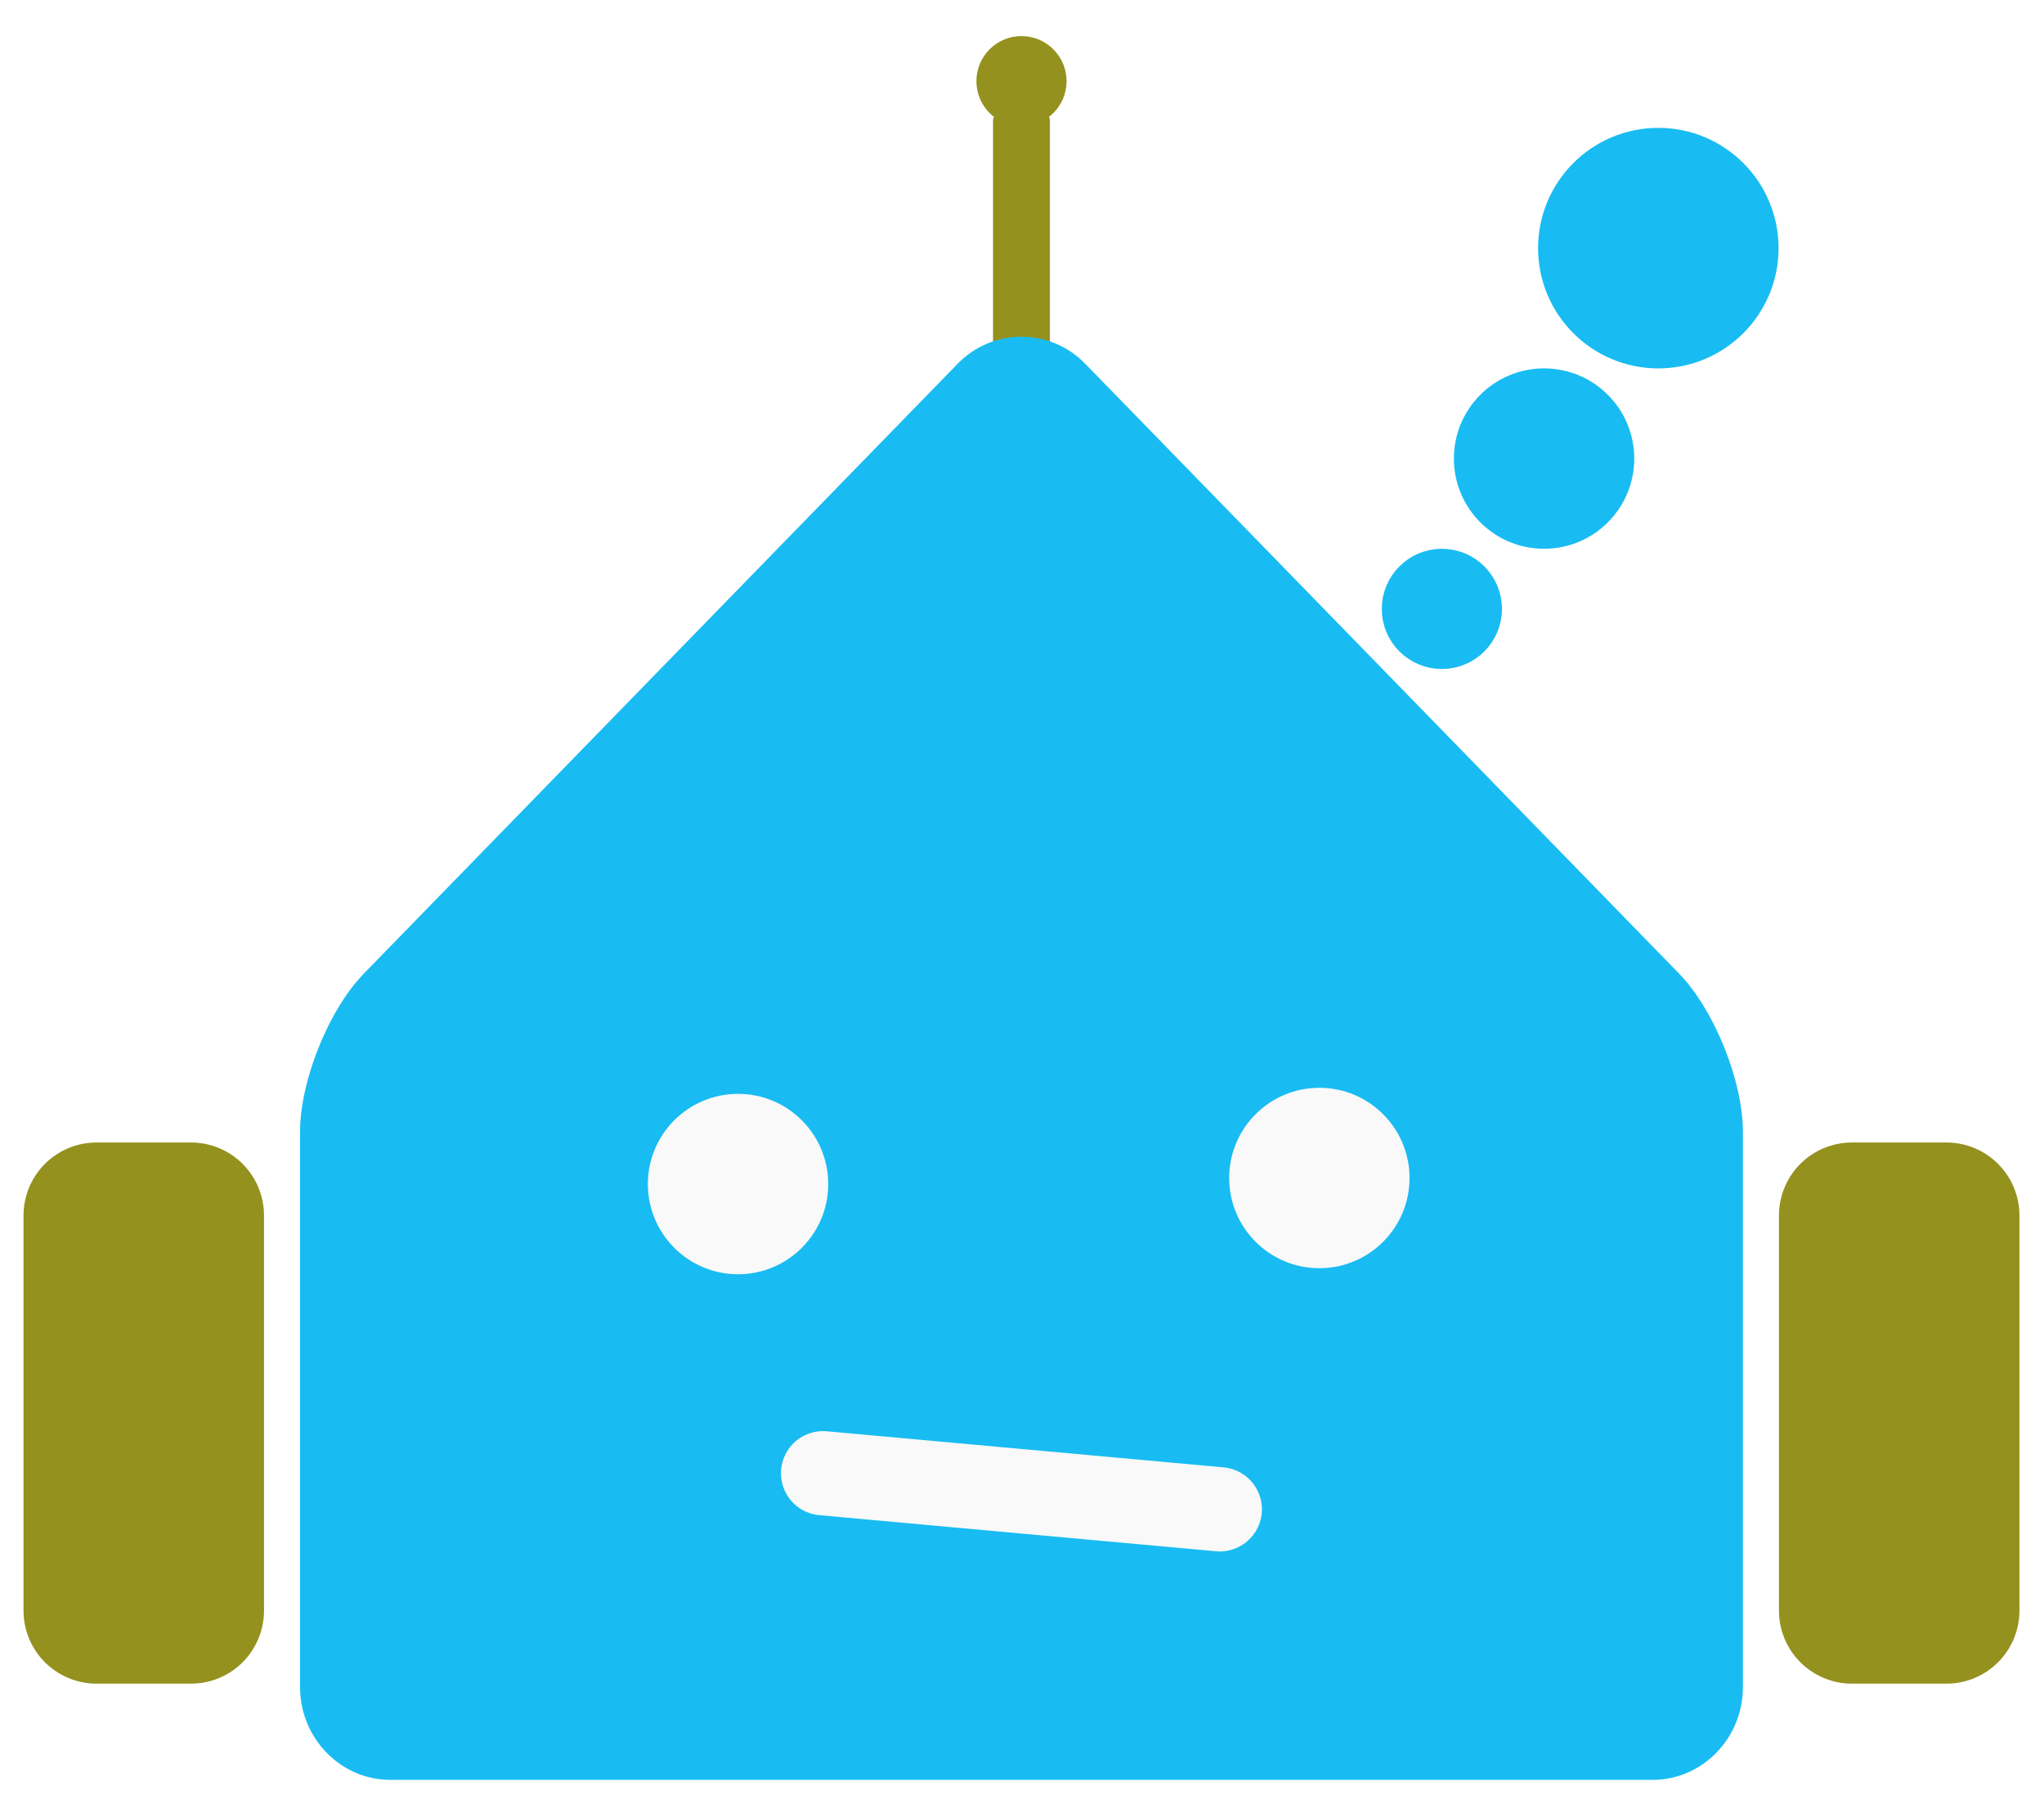
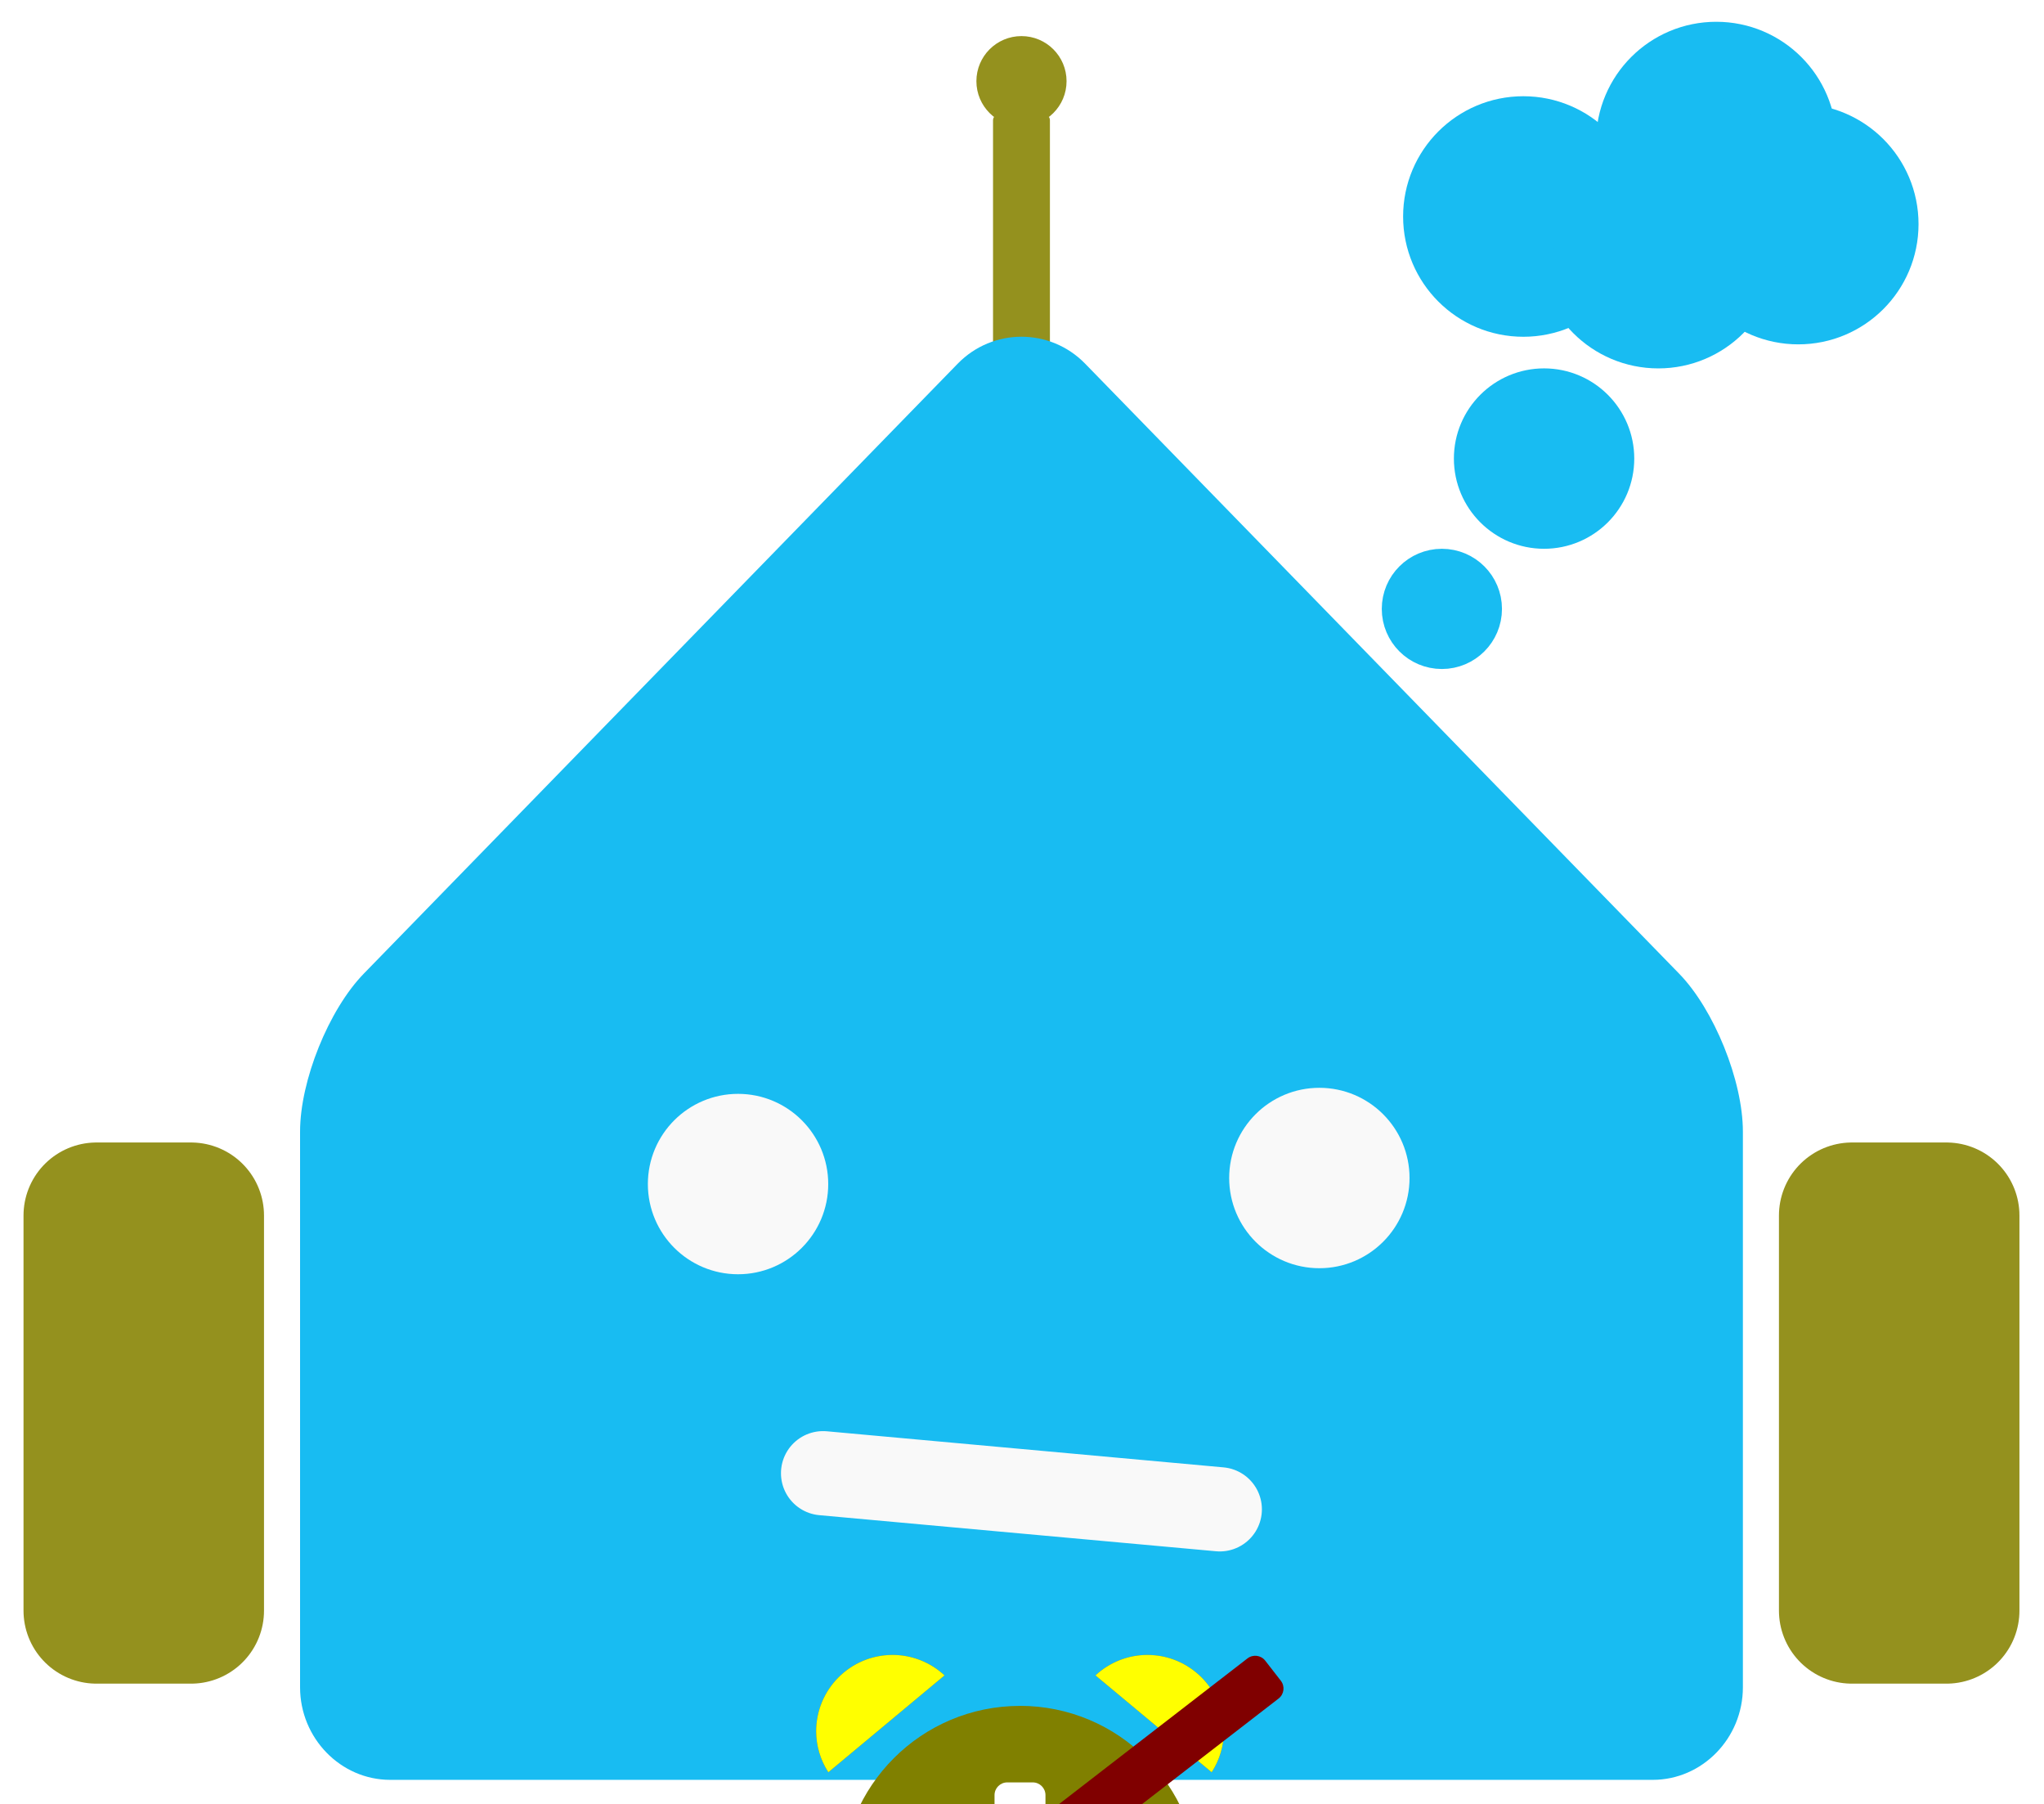
<svg xmlns="http://www.w3.org/2000/svg" width="170" height="150" viewBox="0 0 44.979 39.687" version="1.1" id="svg1" xml:space="preserve">
  <defs id="defs1" />
  <g id="layer18" style="display:none">
    <path d="M 43.918,13.975 C 43.648,7.062 38.061,1.477 31.151,1.208 30.891,1.198 30.677,1.406 30.678,1.666 l 0.005,1.383 c 8.11e-4,0.248 0.198,0.451 0.446,0.462 5.668,0.248 10.237,4.816 10.485,10.485 0.011,0.248 0.214,0.445 0.462,0.446 l 1.383,0.005 c 0.26,8.12e-4 0.469,-0.213 0.458,-0.473 z M 33.538,11.587 c -0.717,-0.717 -1.878,-0.717 -2.595,0 -0.717,0.717 -0.717,1.878 0,2.595 0.717,0.717 1.878,0.717 2.595,2e-6 0.717,-0.717 0.717,-1.878 0,-2.595 z m 5.803,2.414 C 39.071,9.598 35.522,6.054 31.124,5.784 30.861,5.768 30.642,5.978 30.644,6.242 l 0.009,1.387 c 0.002,0.242 0.189,0.446 0.431,0.463 3.173,0.231 5.72,2.784 5.949,5.949 0.018,0.241 0.221,0.429 0.463,0.431 l 1.387,0.009 c 0.264,0.002 0.474,-0.218 0.458,-0.481 z" id="path1-4" style="fill:#ff0000;stroke-width:0.029" />
  </g>
  <g id="layer19" style="display:none">
    <path d="M 42.449,3.114 C 40.704,1.369 38.858,0.953 36.695,1.341 36.302,1.411 36.035,1.778 36.089,2.173 l 0.228,1.659 c 0.055,0.399 0.418,0.681 0.818,0.637 1.234,-0.138 2.036,-0.127 2.891,0.728 C 40.699,5.87 41.098,7.135 40.446,7.788 39.953,8.281 39.292,8.127 38.255,7.835 37.046,7.495 35.481,7.01 34.128,8.362 l -0.214,0.214 c -0.29,0.29 -0.29,0.76 0,1.05 l 1.585,1.585 c 0.29,0.29 0.76,0.29 1.05,0 l 0.126,-0.126 c 0.937,-0.937 3.716,1.763 6.253,-0.773 1.91,-1.91 1.378,-5.341 -0.479,-7.197 z m -8.387,7.949 c -0.835,-0.835 -2.195,-0.835 -3.03,-2e-6 -0.835,0.835 -0.835,2.195 2.2e-5,3.03 0.835,0.835 2.195,0.835 3.03,-10e-7 0.835,-0.835 0.835,-2.195 -2.2e-5,-3.03 z" id="path1-6" style="fill:#ff0000;stroke-width:0.031" />
  </g>
  <g id="layer20" style="display:inline">
    <ellipse style="display:inline;fill:#18bcf2;fill-opacity:1;stroke:#18bcf2;stroke-width:0.841;stroke-linecap:round;stroke-linejoin:round;stroke-miterlimit:0;stroke-dasharray:none;stroke-dashoffset:14.697;stroke-opacity:1" id="ellipse15-1" cx="31.729" cy="13.396" rx="0.902" ry="0.902" />
    <ellipse style="display:inline;fill:#18bcf2;fill-opacity:1;stroke:#18bcf2;stroke-width:1.261;stroke-linecap:round;stroke-linejoin:round;stroke-miterlimit:0;stroke-dasharray:none;stroke-dashoffset:14.697;stroke-opacity:1" id="ellipse15-1-9" cx="33.978" cy="10.089" rx="1.354" ry="1.354" />
    <ellipse style="display:inline;fill:#18bcf2;fill-opacity:1;stroke:#18bcf2;stroke-width:1.682;stroke-linecap:round;stroke-linejoin:round;stroke-miterlimit:0;stroke-dasharray:none;stroke-dashoffset:14.697;stroke-opacity:1" id="ellipse15-1-9-1" cx="36.492" cy="5.459" rx="1.805" ry="1.805" />
+     <ellipse style="display:inline;fill:#18bcf2;fill-opacity:1;stroke:#18bcf2;stroke-width:1.682;stroke-linecap:round;stroke-linejoin:round;stroke-miterlimit:0;stroke-dasharray:none;stroke-dashoffset:14.697;stroke-opacity:1" id="ellipse15-1-9-1-3" cx="39.572" cy="4.93" rx="1.805" ry="1.805" />
+     <ellipse style="display:inline;fill:#18bcf2;fill-opacity:1;stroke:#18bcf2;stroke-width:1.682;stroke-linecap:round;stroke-linejoin:round;stroke-miterlimit:0;stroke-dasharray:none;stroke-dashoffset:14.697;stroke-opacity:1" id="ellipse15-1-9-1-1" cx="37.767" cy="3.125" rx="1.805" ry="1.805" />
+     <ellipse style="display:inline;fill:#18bcf2;fill-opacity:1;stroke:#18bcf2;stroke-width:1.682;stroke-linecap:round;stroke-linejoin:round;stroke-miterlimit:0;stroke-dasharray:none;stroke-dashoffset:14.697;stroke-opacity:1" id="ellipse15-1-9-1-36" cx="33.522" cy="4.763" rx="1.805" ry="1.805" />
  </g>
  <g id="layer1" style="display:inline">
    <g id="layer9" style="display:inline">
      <path id="path7-7" style="display:inline;fill:#94911e;fill-opacity:1;stroke:#94911e;stroke-width:0.264;stroke-linecap:square;stroke-linejoin:round;stroke-miterlimit:0;stroke-opacity:1" d="m 23.338,1.786 c 0,0.475 -0.385,0.86 -0.86,0.86 -0.475,-10e-8 -0.86,-0.385 -0.86,-0.86 0,-0.475 0.385,-0.86 0.86,-0.86 0.475,1.5e-7 0.86,0.385 0.86,0.86 z M 21.984,2.646 h 0.988 v 4.957 H 21.984 Z" />
      <rect style="fill:none;fill-opacity:1;stroke:#94911e;stroke-width:3.213;stroke-linecap:round;stroke-linejoin:round;stroke-miterlimit:0;stroke-dasharray:none;stroke-opacity:1" id="rect7-2" width="2.079" height="8.693" x="40.753" y="26.742" />
      <rect style="fill:none;fill-opacity:1;stroke:#94911e;stroke-width:3.213;stroke-linecap:round;stroke-linejoin:round;stroke-miterlimit:0;stroke-dasharray:none;stroke-opacity:1" id="rect7" width="2.079" height="8.693" x="2.124" y="26.742" />
    </g>
    <path d="m 38.353,37.121 c 0,1.121 -0.893,2.037 -1.984,2.037 H 8.587 c -1.091,0 -1.984,-0.917 -1.984,-2.037 V 24.897 c 0,-1.121 0.631,-2.685 1.404,-3.478 L 21.074,8.002 c 0.771,-0.792 2.035,-0.792 2.806,0 L 36.949,21.42 c 0.771,0.792 1.404,2.358 1.404,3.478 v 12.224 z" fill="#f2f4f9" id="path5" style="display:none;fill:#666666;fill-opacity:1;stroke-width:0.134" />
    <path d="m 38.353,37.121 c 0,1.121 -0.893,2.037 -1.984,2.037 H 8.587 c -1.091,0 -1.984,-0.917 -1.984,-2.037 V 24.897 c 0,-1.121 0.631,-2.685 1.404,-3.478 L 21.074,8.002 c 0.771,-0.792 2.035,-0.792 2.806,0 L 36.949,21.42 c 0.771,0.792 1.404,2.358 1.404,3.478 v 12.224 z" fill="#f2f4f9" id="path5-4" style="display:none;fill:#ff0000;fill-opacity:1;stroke-width:0.134" />
    <path d="m 38.353,37.121 c 0,1.121 -0.893,2.037 -1.984,2.037 H 8.587 c -1.091,0 -1.984,-0.917 -1.984,-2.037 V 24.897 c 0,-1.121 0.631,-2.685 1.404,-3.478 L 21.074,8.002 c 0.771,-0.792 2.035,-0.792 2.806,0 L 36.949,21.42 c 0.771,0.792 1.404,2.358 1.404,3.478 v 12.224 z" fill="#f2f4f9" id="path4" style="display:none;fill:#d45500;fill-opacity:1;stroke-width:0.134" />
    <path d="m 38.353,37.121 c 0,1.121 -0.893,2.037 -1.984,2.037 H 8.587 c -1.091,0 -1.984,-0.917 -1.984,-2.037 V 24.897 c 0,-1.121 0.631,-2.685 1.404,-3.478 L 21.074,8.002 c 0.771,-0.792 2.035,-0.792 2.806,0 L 36.949,21.42 c 0.771,0.792 1.404,2.358 1.404,3.478 v 12.224 z" fill="#f2f4f9" id="path3" style="display:inline;fill:#18bcf2;fill-opacity:1;stroke-width:0.134" />
    <path d="m 38.353,37.121 c 0,1.121 -0.893,2.037 -1.984,2.037 H 8.587 c -1.091,0 -1.984,-0.917 -1.984,-2.037 v -12.224 c 0,-1.121 0.631,-2.685 1.404,-3.478 L 21.074,8.002 c 0.771,-0.792 2.035,-0.792 2.806,0 L 36.949,21.42 c 0.771,0.792 1.404,2.358 1.404,3.478 V 37.122 Z" fill="#f2f4f9" id="path1" style="display:none;fill:#800000;fill-opacity:1;stroke-width:0.134" />
    <path d="m 38.353,37.121 c 0,1.121 -0.893,2.037 -1.984,2.037 H 8.587 c -1.091,0 -1.984,-0.917 -1.984,-2.037 v -12.224 c 0,-1.121 0.631,-2.685 1.404,-3.478 L 21.074,8.002 c 0.771,-0.792 2.035,-0.792 2.806,0 L 36.949,21.42 c 0.771,0.792 1.404,2.358 1.404,3.478 V 37.122 Z" fill="#f2f4f9" id="path1-8" style="display:none;fill:#5f941e;fill-opacity:1;stroke-width:0.134" />
  </g>
  <g id="layer17">
    <g id="g12" style="display:none">
      <ellipse style="display:inline;fill:#f9f9f9;fill-opacity:1;stroke:#f9f9f9;stroke-width:1.261;stroke-linecap:round;stroke-linejoin:round;stroke-miterlimit:0;stroke-dasharray:none;stroke-dashoffset:14.697;stroke-opacity:1" id="ellipse13" cx="16.241" cy="26.05" rx="1.354" ry="1.354" />
      <ellipse style="display:inline;fill:#f9f9f9;fill-opacity:1;stroke:#f9f9f9;stroke-width:1.261;stroke-linecap:round;stroke-linejoin:round;stroke-miterlimit:0;stroke-dasharray:none;stroke-dashoffset:14.697;stroke-opacity:1" id="ellipse12-6" cx="22.49" cy="26.05" rx="1.354" ry="1.354" />
      <ellipse style="display:inline;fill:#f9f9f9;fill-opacity:1;stroke:#f9f9f9;stroke-width:1.261;stroke-linecap:round;stroke-linejoin:round;stroke-miterlimit:0;stroke-dasharray:none;stroke-dashoffset:14.697;stroke-opacity:1" id="ellipse12" cx="29.033" cy="25.917" rx="1.354" ry="1.354" />
    </g>
    <g id="g15" style="display:inline">
      <ellipse style="display:inline;fill:#f9f9f9;fill-opacity:1;stroke:#f9f9f9;stroke-width:1.261;stroke-linecap:round;stroke-linejoin:round;stroke-miterlimit:0;stroke-dasharray:none;stroke-dashoffset:14.697;stroke-opacity:1" id="ellipse14" cx="16.241" cy="26.05" rx="1.354" ry="1.354" />
      <ellipse style="display:inline;fill:#f9f9f9;fill-opacity:1;stroke:#f9f9f9;stroke-width:1.261;stroke-linecap:round;stroke-linejoin:round;stroke-miterlimit:0;stroke-dasharray:none;stroke-dashoffset:14.697;stroke-opacity:1" id="ellipse1" cx="29.033" cy="25.917" rx="1.354" ry="1.354" />
    </g>
    <g id="g10" style="display:none">
      <path style="fill:none;fill-opacity:1;stroke:#f9f9f9;stroke-width:1.829;stroke-linecap:round;stroke-linejoin:round;stroke-miterlimit:0;stroke-dasharray:none;stroke-dashoffset:14.697;stroke-opacity:1" d="m 14.131,26.05 h 3.463" id="path10" />
      <ellipse style="display:inline;fill:#f9f9f9;fill-opacity:1;stroke:#f9f9f9;stroke-width:1.261;stroke-linecap:round;stroke-linejoin:round;stroke-miterlimit:0;stroke-dasharray:none;stroke-dashoffset:14.697;stroke-opacity:1" id="path11" cx="29.033" cy="25.917" rx="1.354" ry="1.354" />
    </g>
    <g id="layer3" style="display:none">
      <path style="fill:none;fill-opacity:1;stroke:#f9f9f9;stroke-width:1.829;stroke-linecap:round;stroke-linejoin:round;stroke-miterlimit:0;stroke-dasharray:none;stroke-dashoffset:14.697;stroke-opacity:1" d="m 27.361,26.05 h 3.463" id="path6-4" />
      <path style="fill:none;fill-opacity:1;stroke:#f9f9f9;stroke-width:1.829;stroke-linecap:round;stroke-linejoin:round;stroke-miterlimit:0;stroke-dasharray:none;stroke-dashoffset:14.697;stroke-opacity:1" d="m 14.131,26.05 h 3.463" id="path6" />
    </g>
  </g>
  <g id="layer13">
    <path style="display:none;fill:#f9f9f9;fill-opacity:1;stroke:#f9f9f9;stroke-width:1.853;stroke-linecap:round;stroke-linejoin:round;stroke-miterlimit:0;stroke-dasharray:none;stroke-dashoffset:14.697;stroke-opacity:1" d="m 26.843,31.354 c 0,0 -0.606,2.646 -4.365,2.646 -3.759,0 -4.365,-2.646 -4.365,-2.646 z" id="path15" />
    <path style="display:none;fill:none;fill-opacity:1;stroke:#f9f9f9;stroke-width:1.853;stroke-linecap:round;stroke-linejoin:round;stroke-miterlimit:0;stroke-dasharray:none;stroke-dashoffset:14.697;stroke-opacity:1" d="m 18.112,33.999 c 0,0 0.606,-2.646 4.365,-2.646 3.759,0 4.365,2.646 4.365,2.646" id="path8" />
    <path style="display:inline;fill:none;fill-opacity:1;stroke:#f9f9f9;stroke-width:1.853;stroke-linecap:round;stroke-linejoin:round;stroke-miterlimit:0;stroke-dasharray:none;stroke-dashoffset:14.697;stroke-opacity:1" d="m 18.112,32.412 8.73,0.794" id="path6-4-0" />
    <path style="display:none;fill:none;fill-opacity:1;stroke:#f9f9f9;stroke-width:1.853;stroke-linecap:round;stroke-linejoin:round;stroke-miterlimit:0;stroke-dasharray:none;stroke-dashoffset:14.697;stroke-opacity:1" d="m 18.112,31.354 c 0,0 0.606,2.646 4.365,2.646 3.759,0 4.365,-2.646 4.365,-2.646" id="path7" />
    <ellipse style="display:none;fill:#f9f9f9;fill-opacity:1;stroke:#f9f9f9;stroke-width:2.102;stroke-linecap:round;stroke-linejoin:round;stroke-miterlimit:0;stroke-dasharray:none;stroke-dashoffset:14.697;stroke-opacity:1" id="ellipse15" cx="22.478" cy="31.743" rx="2.256" ry="2.256" />
  </g>
-   <path d="M 96,0 A 96,96 0 0 0 0,96 94.81,94.81 0 0 0 15.3,147.26 L 161.2,25.68 A 95.63,95.63 0 0 0 96,0 Z M 416,0 A 95.66,95.66 0 0 0 350.82,25.66 L 496.71,147.23 A 94.85,94.85 0 0 0 512,96 96,96 0 0 0 416,0 Z M 256,64 C 132.3,64 32,164.29 32,288 a 222.7,222.7 0 0 0 44.79,134 l -40.1,40.09 a 16,16 0 0 0 0,22.63 l 22.62,22.62 a 16,16 0 0 0 22.63,0 L 122,467.22 a 222.82,222.82 0 0 0 268,0 l 40.1,40.09 a 16,16 0 0 0 22.62,0 l 22.63,-22.62 a 16,16 0 0 0 0,-22.63 L 435.25,422 A 222.69,222.69 0 0 0 480,288 C 480,164.29 379.74,64 256,64 Z m 82.7,159 -96.8,121 H 320 a 16,16 0 0 1 16,16 v 16 a 16,16 0 0 1 -16,16 H 192 A 24,24 0 0 1 173.26,353 L 270,232 h -78 a 16,16 0 0 1 -16,-16 v -16 a 16,16 0 0 1 16,-16 h 128 a 24,24 0 0 1 18.73,39 z" id="path1-5" style="display:none;fill:#808000" transform="matrix(0.01739638,0,0,0.01739638,18.02408,35.9574)" />
+   <g id="layer2">
+     <path d="m 21.667,45.973 h -1.255 c -0.259,0 -0.388,0.312 -0.206,0.496 l 2.125,2.128 c 0.114,0.114 0.297,0.114 0.411,0 l 2.125,-2.128 c 0.183,-0.183 0.053,-0.496 -0.206,-0.496 h -1.255 c 0,0 -1.738,-0.001 -1.741,0 z" id="path1-61" style="display:inline;fill:#808000;stroke-width:0.012" />
+     <path d="m 22.252,47.553 h -0.414 c -0.085,0 -0.128,0.103 -0.068,0.164 l 0.701,0.702 c 0.037,0.037 0.098,0.037 0.136,0 l 0.701,-0.702 c 0.06,-0.06 0.018,-0.164 -0.068,-0.164 h -0.414 c 0,0 -0.573,-3.63e-4 -0.574,0 z" id="path1-61-5" style="display:inline;fill:#ffff00;stroke-width:0.004" />
+     <path d="m 19.642,36.41 a 1.682,1.682 0 0 0 -1.682,1.682 1.661,1.661 0 0 0 0.268,0.898 l 2.556,-2.13 a 1.676,1.676 0 0 0 -1.142,-0.45 z m 5.607,0 a 1.676,1.676 0 0 0 -1.142,0.45 l 2.556,2.13 a 1.662,1.662 0 0 0 0.268,-0.898 1.682,1.682 0 0 0 -1.682,-1.682 z m -2.804,1.121 c -2.167,0 -3.925,1.757 -3.925,3.925 a 3.902,3.902 0 0 0 0.785,2.348 l -0.703,0.702 a 0.28,0.28 0 0 0 0,0.397 l 0.396,0.396 a 0.28,0.28 0 0 0 0.397,0 l 0.702,-0.703 a 3.904,3.904 0 0 0 4.696,0 l 0.703,0.702 a 0.28,0.28 0 0 0 0.396,0 l 0.397,-0.396 a 0.28,0.28 0 0 0 0,-0.397 l -0.703,-0.702 a 3.902,3.902 0 0 0 0.784,-2.348 c 0,-2.168 -1.757,-3.925 -3.925,-3.925 z m 1.577,5.108 -0.35,0.438 a 0.28,0.28 0 0 1 -0.394,0.044 l -1.13,-0.904 a 0.701,0.701 0 0 1 -0.263,-0.547 v -2.176 a 0.28,0.28 0 0 1 0.28,-0.28 h 0.561 a 0.28,0.28 0 0 1 0.28,0.28 v 1.973 l 0.972,0.778 a 0.28,0.28 0 0 1 0.044,0.394 z" id="path1-2" style="fill:#808000;stroke-width:0.018" />
+     <path style="fill:#ffff00;stroke-width:0.018" d="m 19.642,36.41 a 1.682,1.682 0 0 0 -1.682,1.682 1.661,1.661 0 0 0 0.268,0.898 l 2.556,-2.13 a 1.676,1.676 0 0 0 -1.142,-0.45 z" id="path1-2-8" />
+     <path style="fill:#ffff00;stroke-width:0.018" d="m 25.249,36.41 a 1.676,1.676 0 0 0 -1.142,0.45 l 2.556,2.13 a 1.662,1.662 0 0 0 0.268,-0.898 1.682,1.682 0 0 0 -1.682,-1.682 z" id="path2" />
+     <path d="m 17.876,45.299 10.26,-7.93 c 0.122,-0.095 0.144,-0.27 0.049,-0.392 l -0.343,-0.441 c -0.095,-0.122 -0.27,-0.144 -0.392,-0.049 l -10.26,7.93 c -0.122,0.095 -0.144,0.27 -0.049,0.392 l 0.343,0.441 c 0.095,0.122 0.27,0.144 0.392,0.049 z" id="path1-9" style="fill:#800000;fill-opacity:1;stroke-width:0.017" />
+   </g>
</svg>
